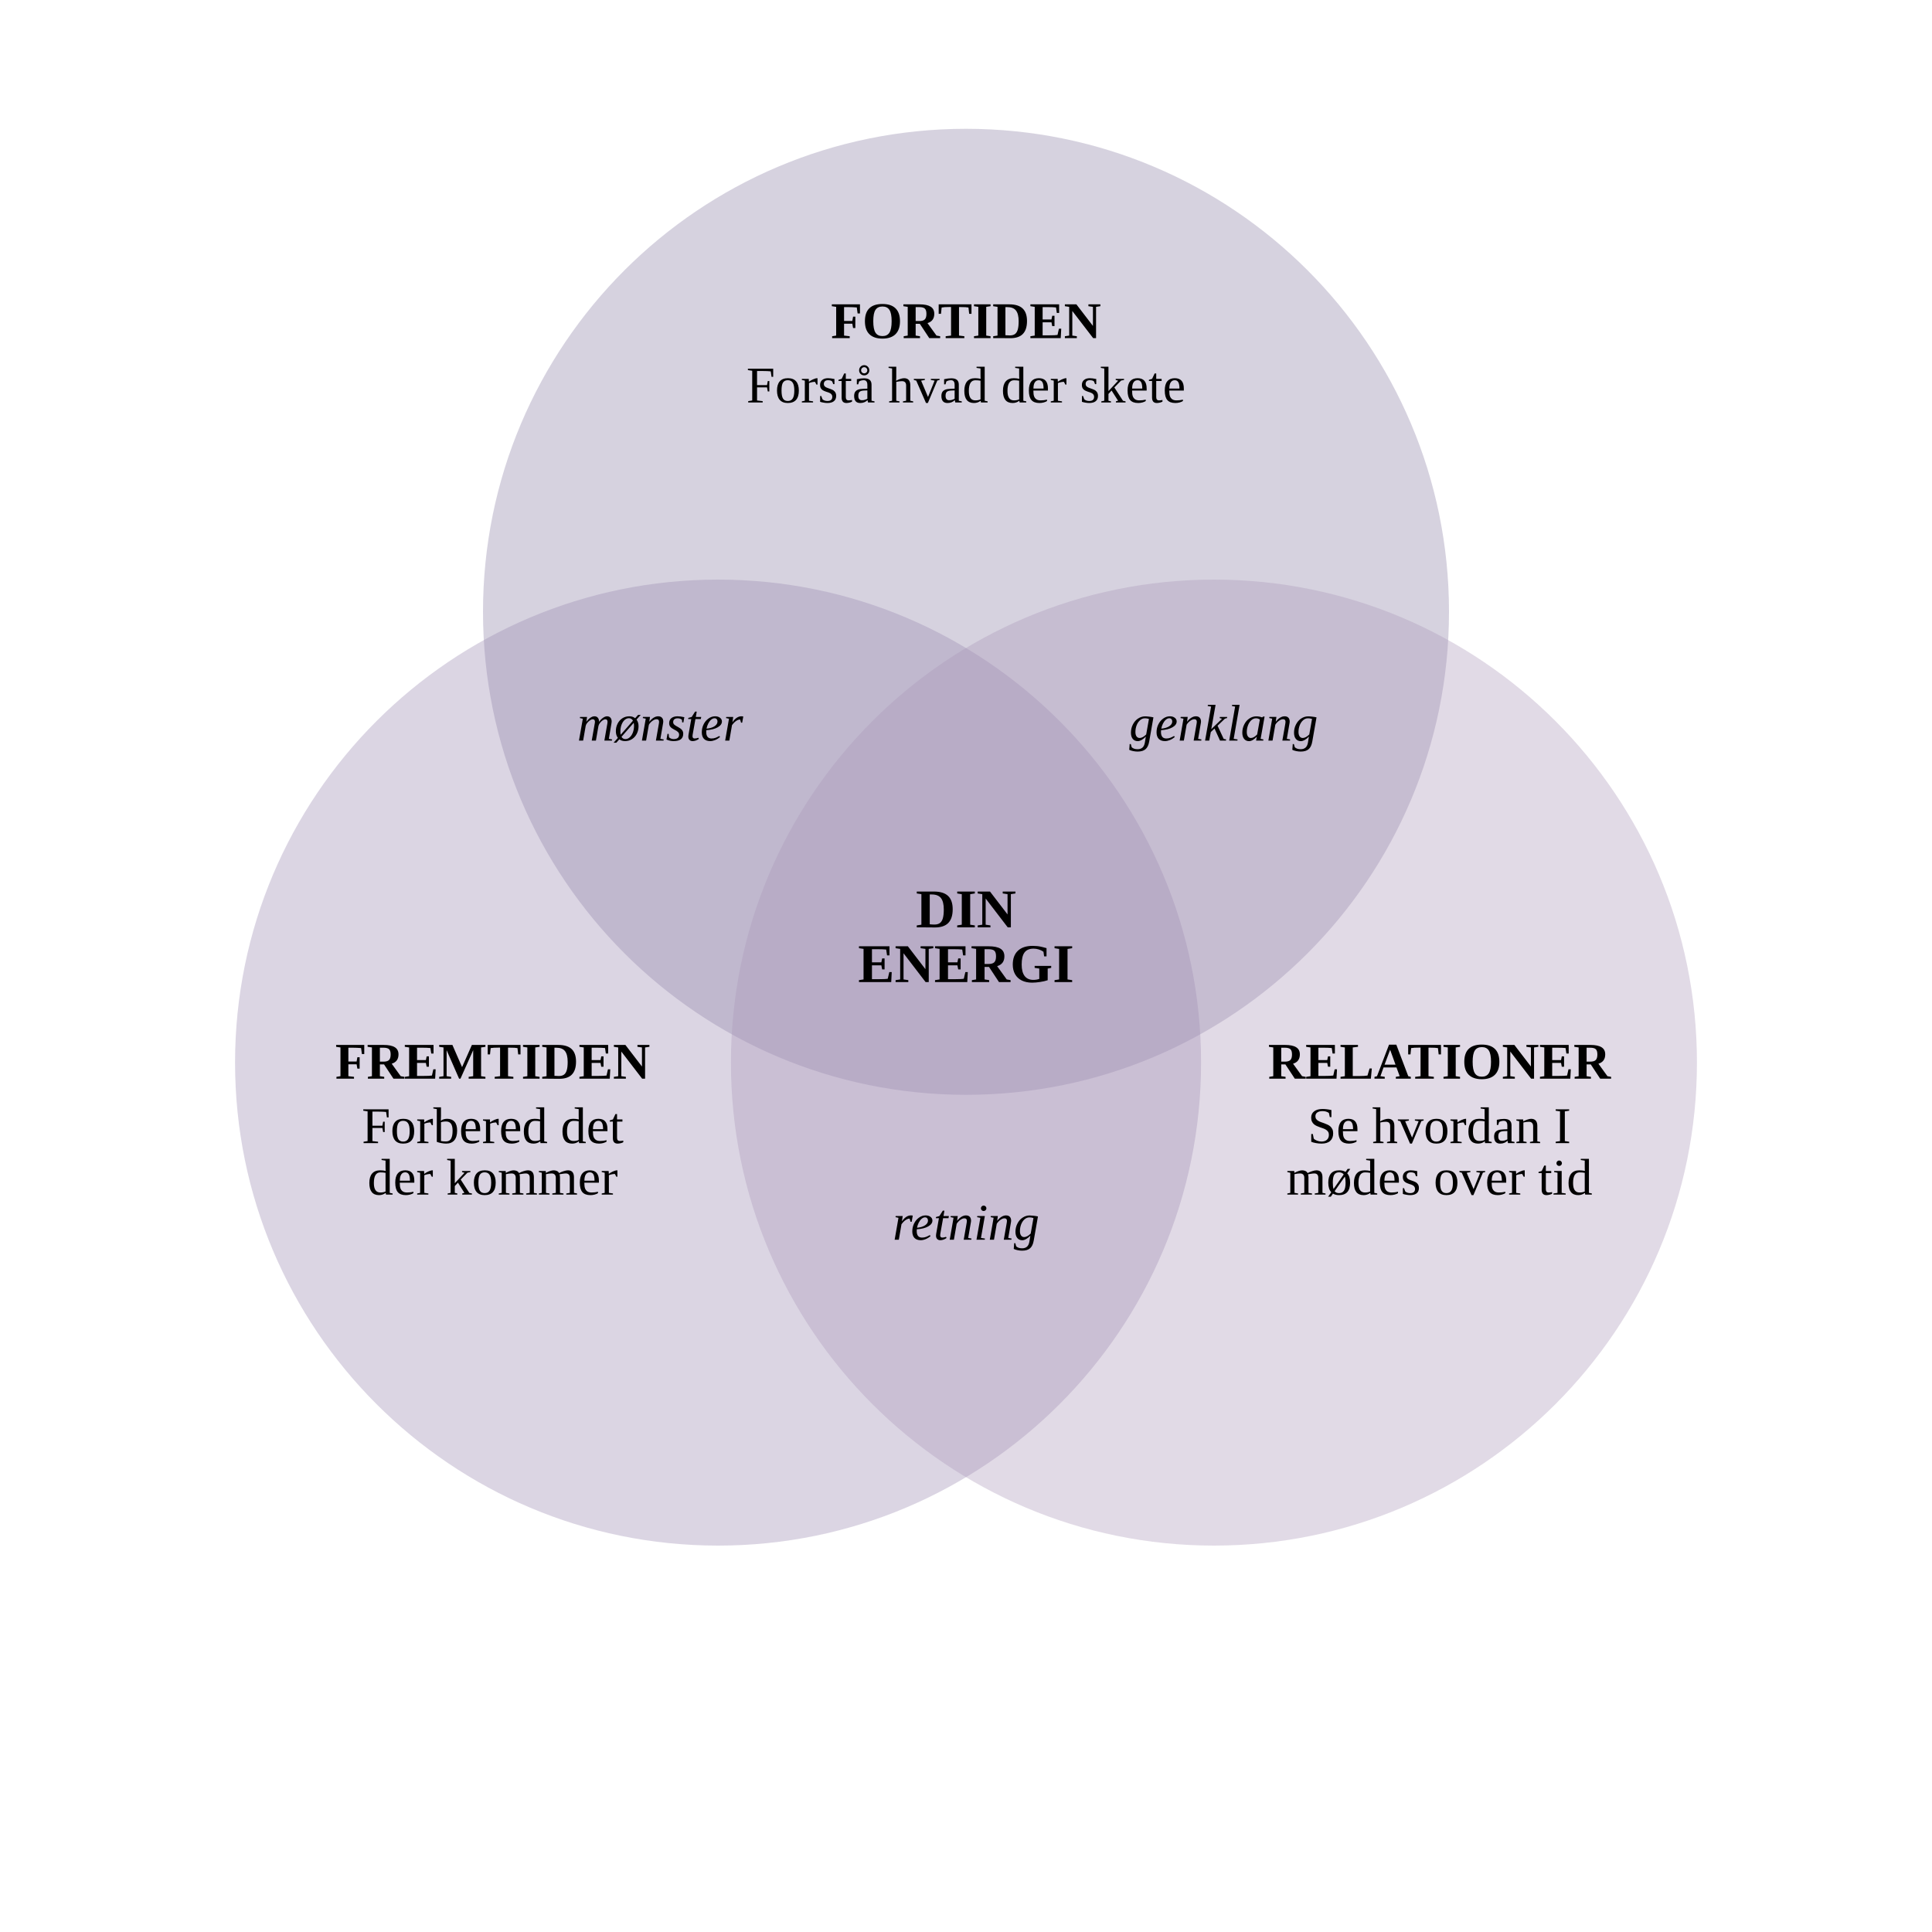
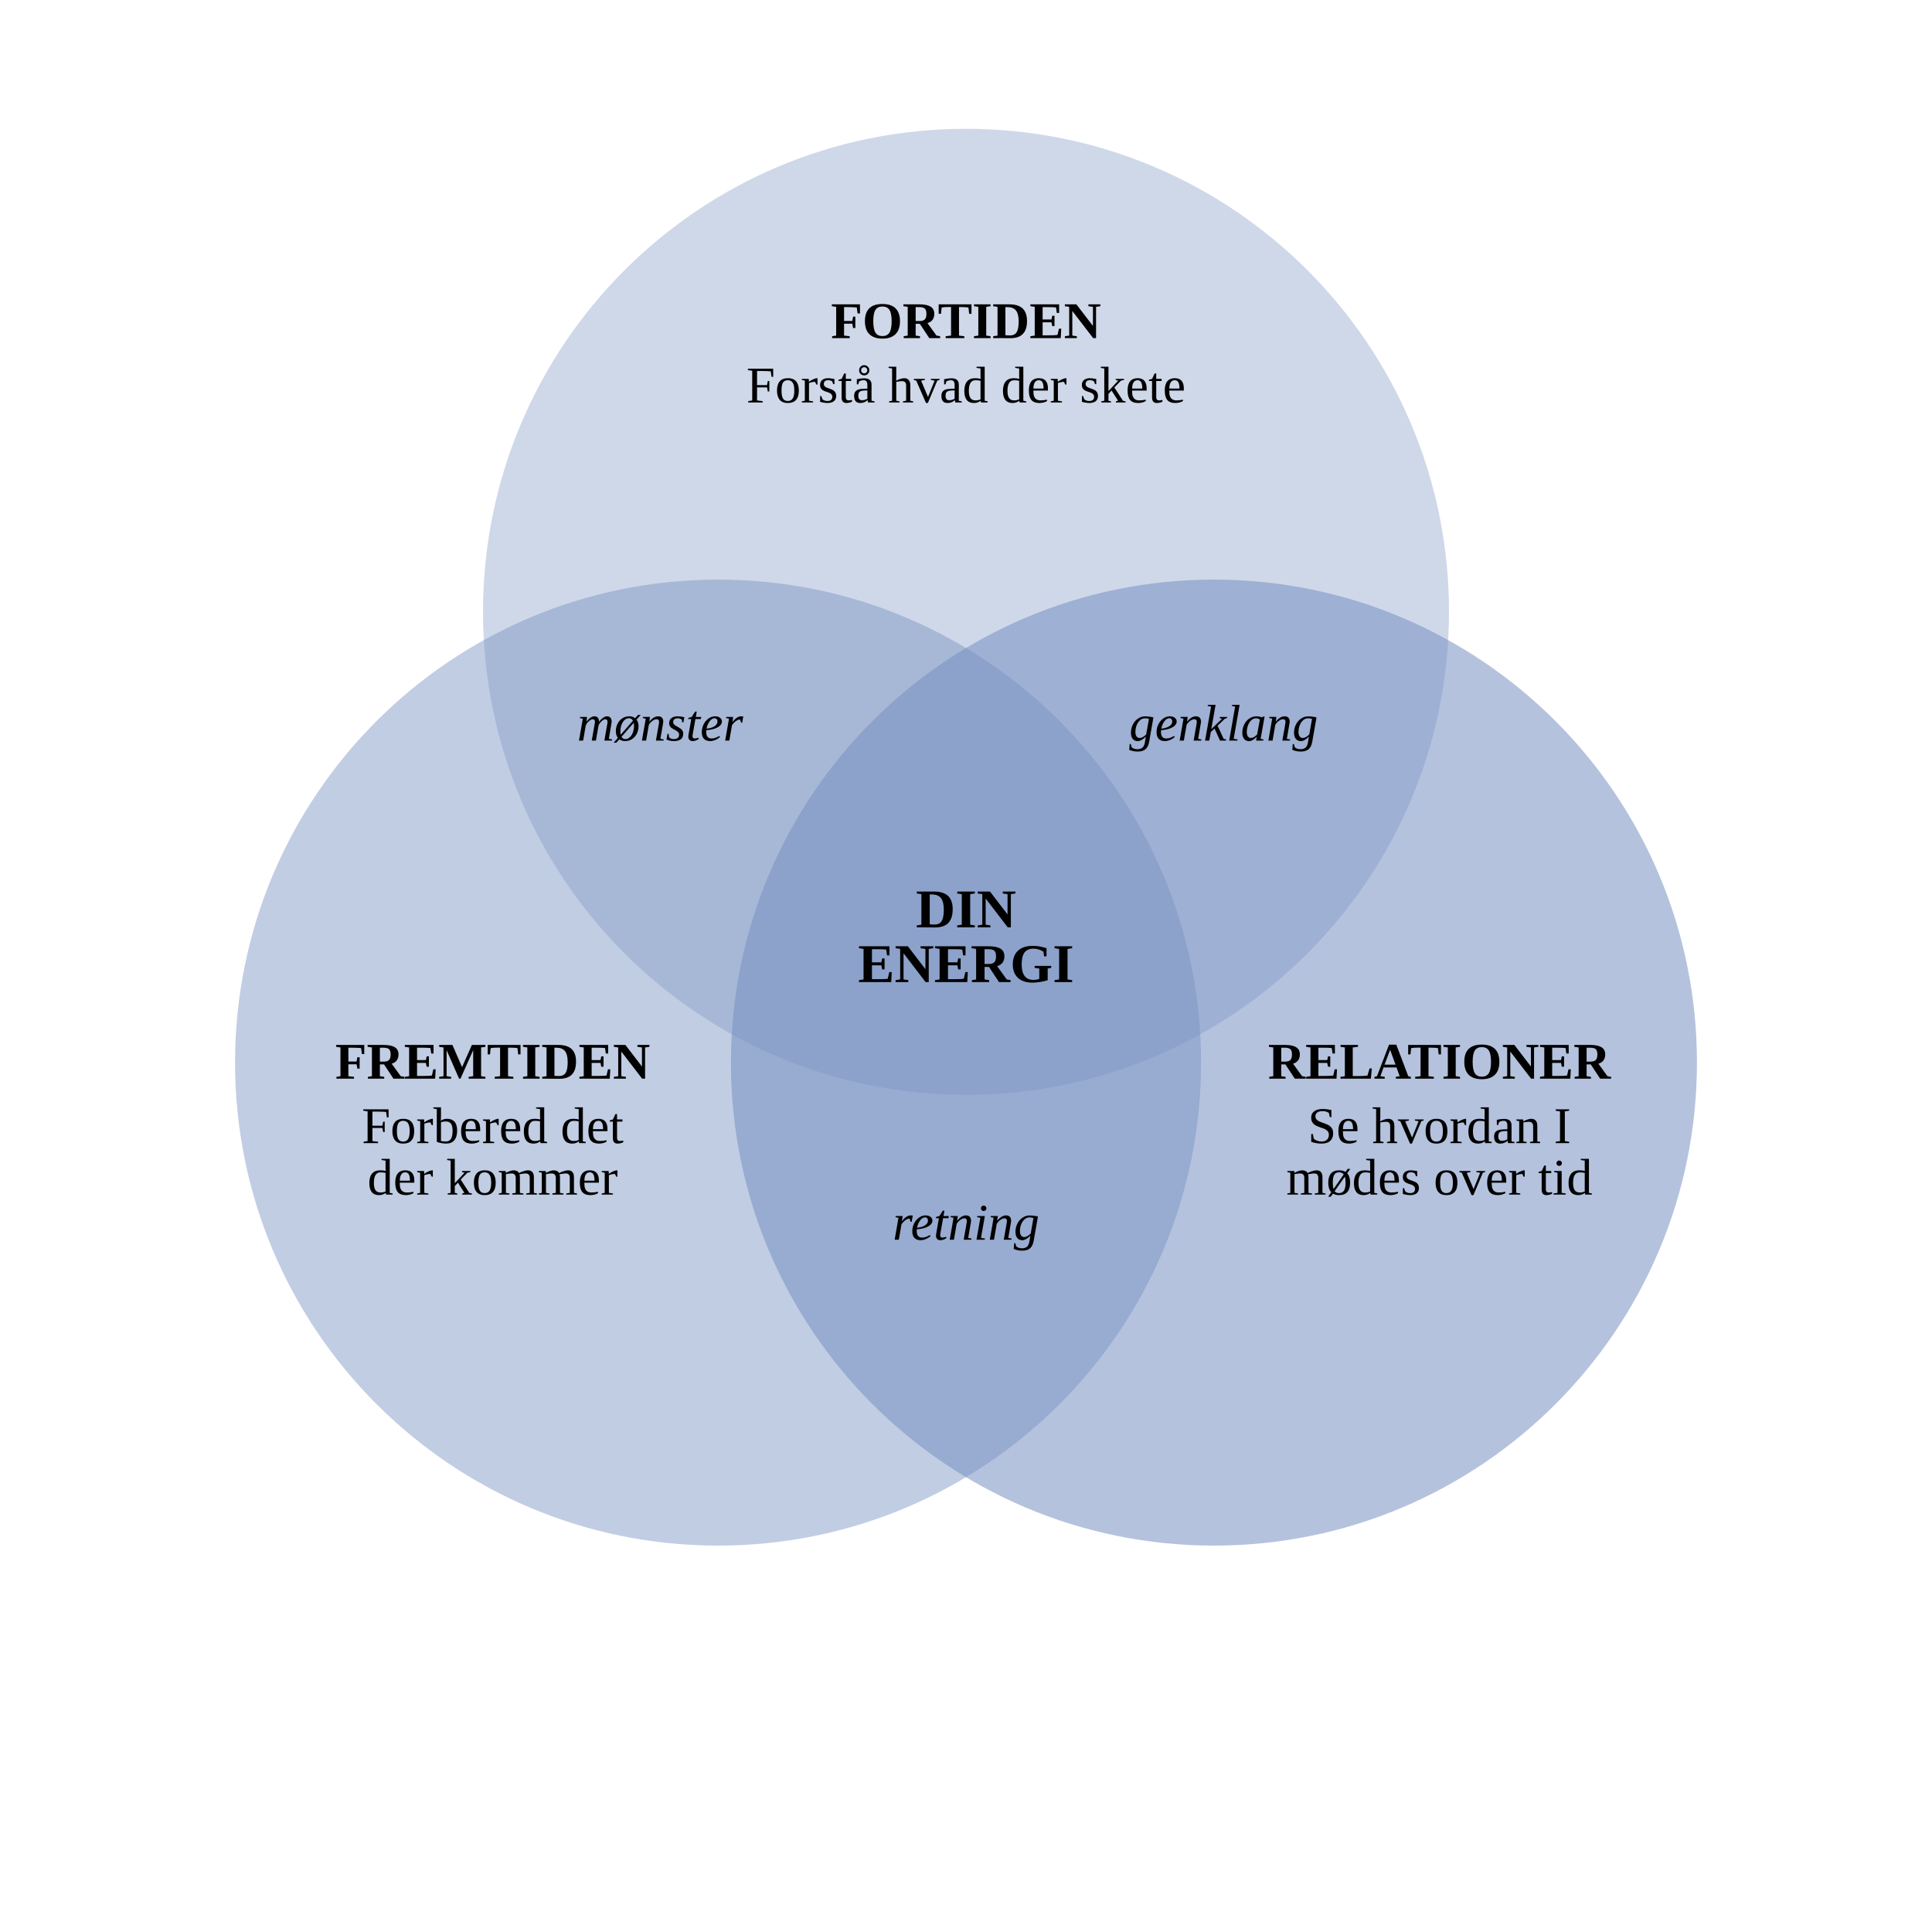
<svg xmlns="http://www.w3.org/2000/svg" width="600" height="600">
-   <circle cx="300" cy="190" r="150" fill="#8A7EA4" fill-opacity="0.35" />
-   <circle cx="223" cy="330" r="150" fill="#9886B0" fill-opacity="0.35" />
-   <circle cx="377" cy="330" r="150" fill="#A896B8" fill-opacity="0.35" />
+   <circle cx="300" cy="190" r="150" fill="#7690C1" fill-opacity="0.35" />
+   <circle cx="223" cy="330" r="150" fill="#7690C1" fill-opacity="0.45" />
+   <circle cx="377" cy="330" r="150" fill="#7690C1" fill-opacity="0.55" />
  <text x="300" y="105" text-anchor="middle" font-family="Times New Roman, serif" font-size="16" font-weight="bold" fill="black">FORTIDEN</text>
  <text x="300" y="125" text-anchor="middle" font-family="Times New Roman, serif" font-size="16" fill="black">Forstå hvad der skete</text>
  <text x="153" y="335" text-anchor="middle" font-family="Times New Roman, serif" font-size="16" font-weight="bold" fill="black">FREMTIDEN</text>
  <text x="153" y="355" text-anchor="middle" font-family="Times New Roman, serif" font-size="16" fill="black">Forbered det</text>
  <text x="153" y="371" text-anchor="middle" font-family="Times New Roman, serif" font-size="16" fill="black">der kommer</text>
  <text x="447" y="335" text-anchor="middle" font-family="Times New Roman, serif" font-size="16" font-weight="bold" fill="black">RELATIONER</text>
  <text x="447" y="355" text-anchor="middle" font-family="Times New Roman, serif" font-size="16" fill="black">Se hvordan I</text>
  <text x="447" y="371" text-anchor="middle" font-family="Times New Roman, serif" font-size="16" fill="black">mødes over tid</text>
  <text x="205" y="230" text-anchor="middle" font-family="Times New Roman, serif" font-size="16" font-style="italic" fill="black">mønster</text>
  <text x="380" y="230" text-anchor="middle" font-family="Times New Roman, serif" font-size="16" font-style="italic" fill="black">genklang</text>
  <text x="300" y="385" text-anchor="middle" font-family="Times New Roman, serif" font-size="16" font-style="italic" fill="black">retning</text>
  <text x="300" y="288" text-anchor="middle" font-family="Times New Roman, serif" font-size="17" font-weight="bold" fill="black">DIN</text>
  <text x="300" y="305" text-anchor="middle" font-family="Times New Roman, serif" font-size="17" font-weight="bold" fill="black">ENERGI</text>
</svg>
